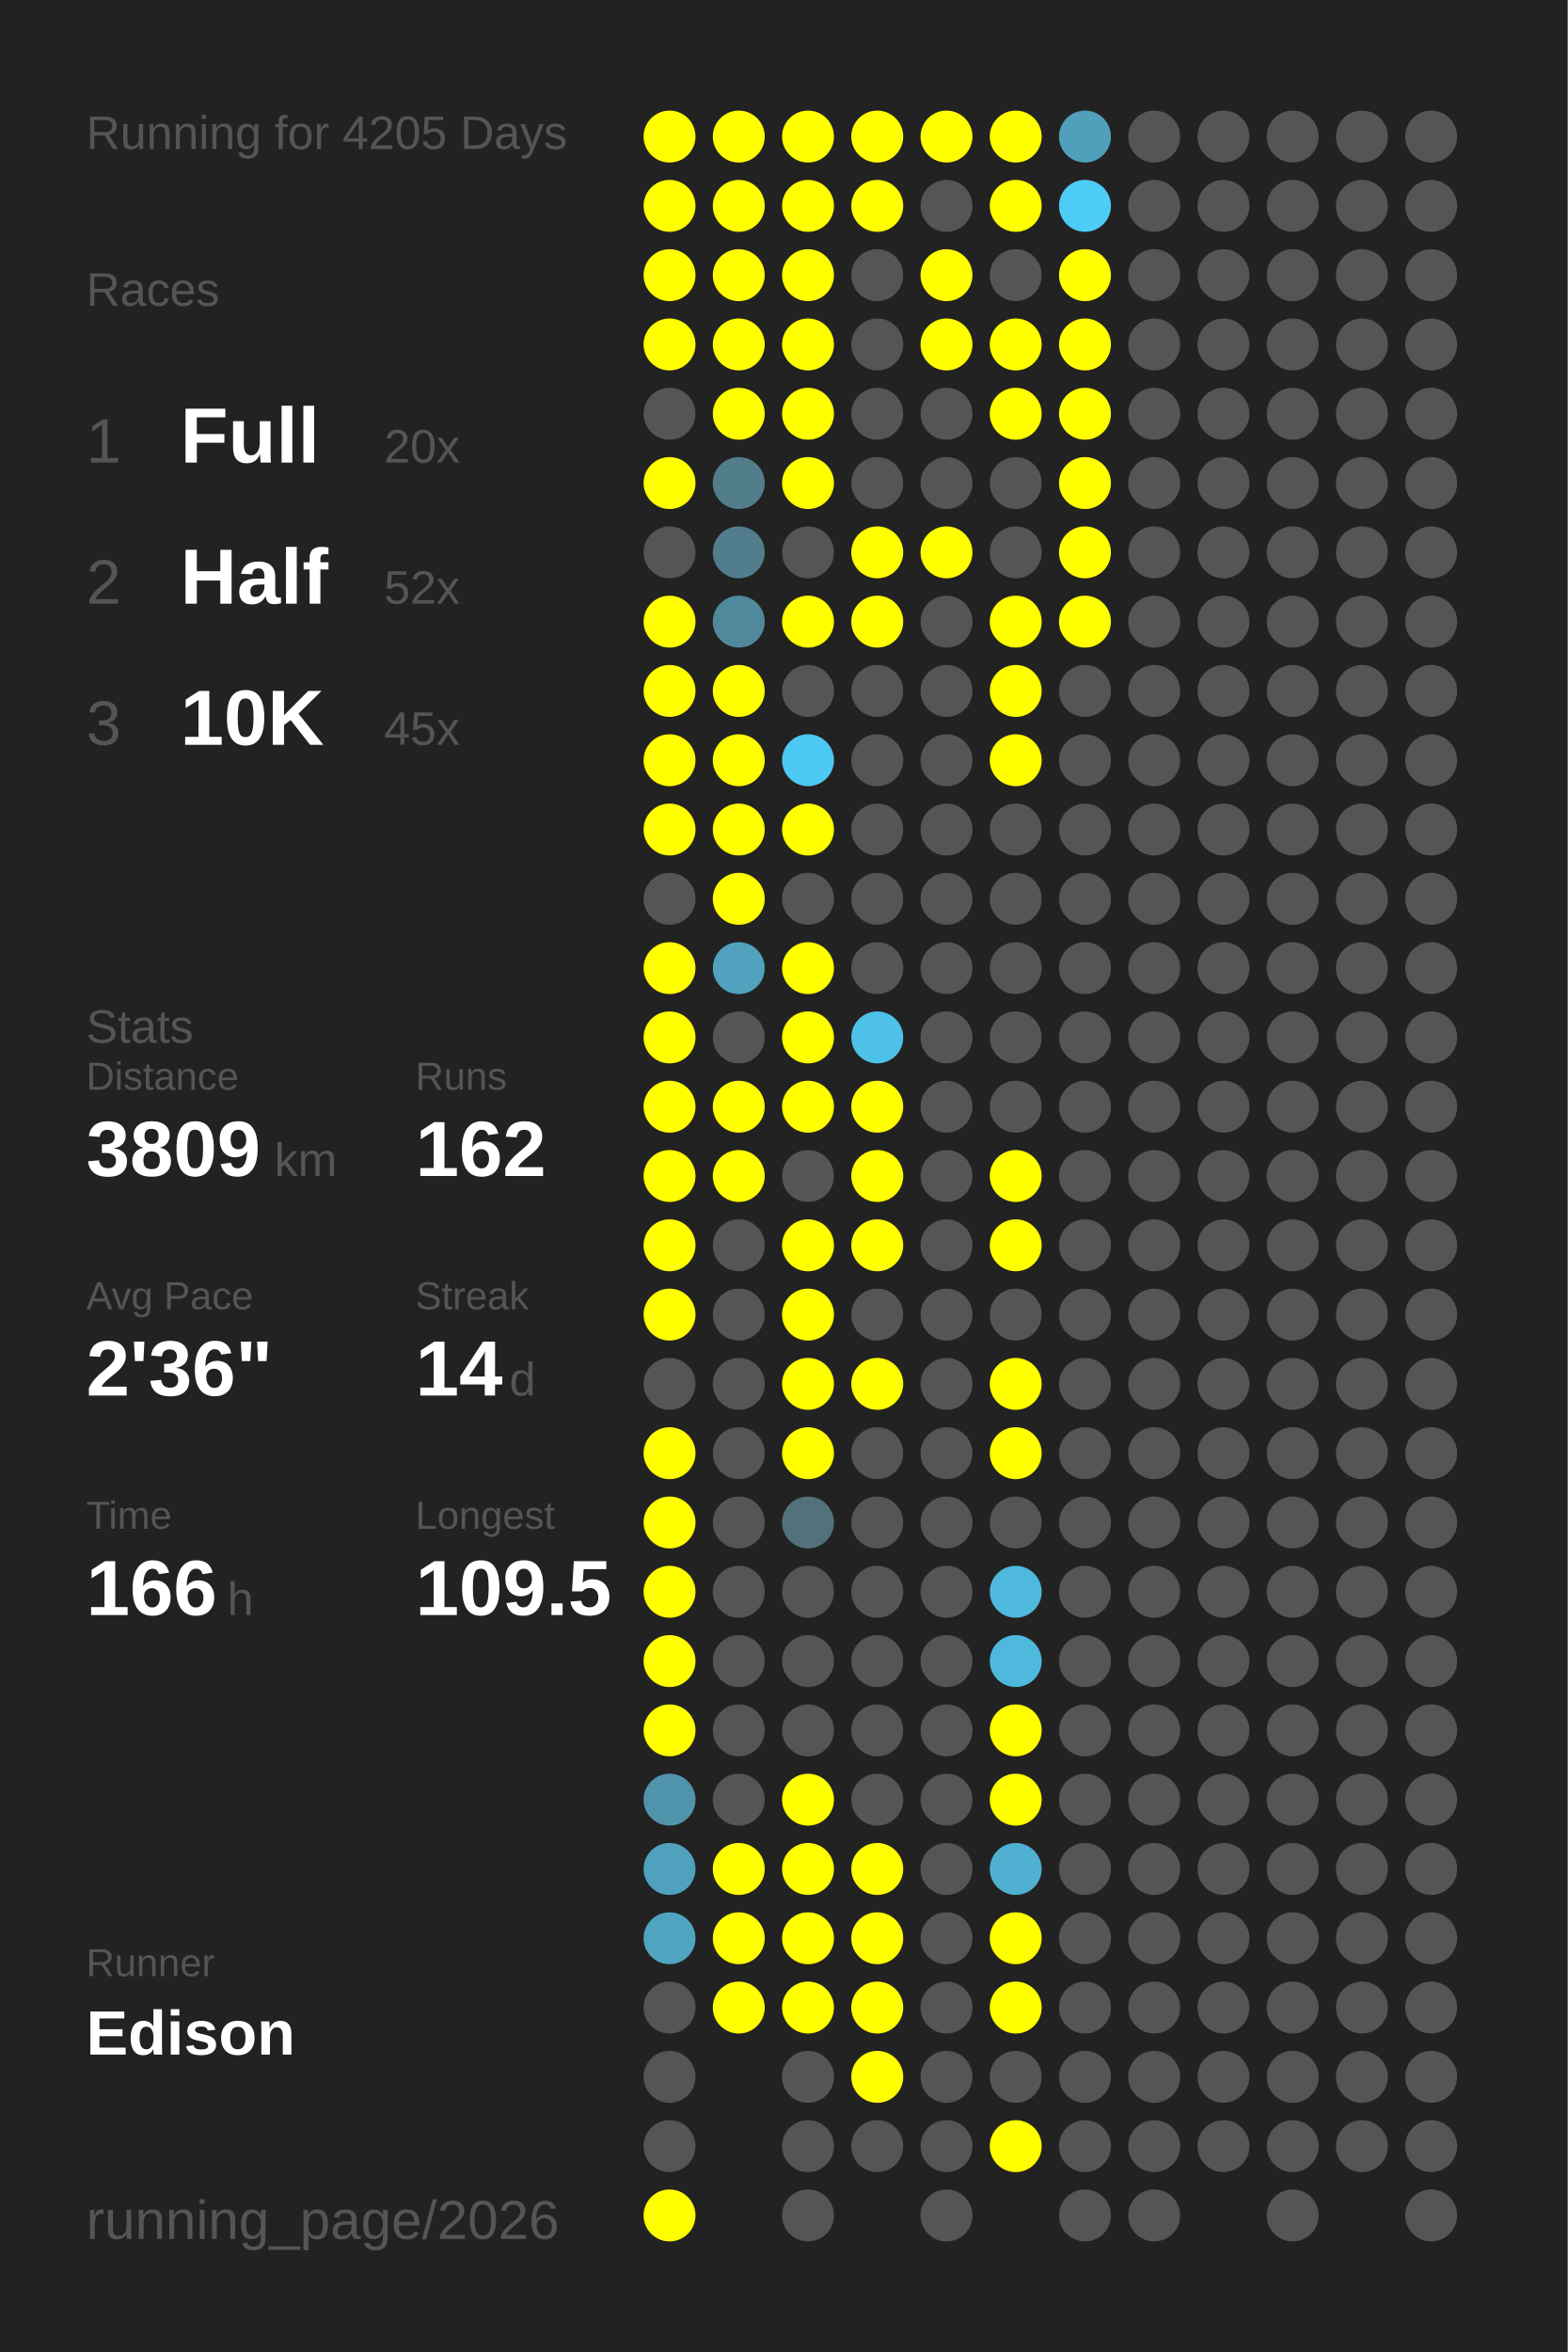
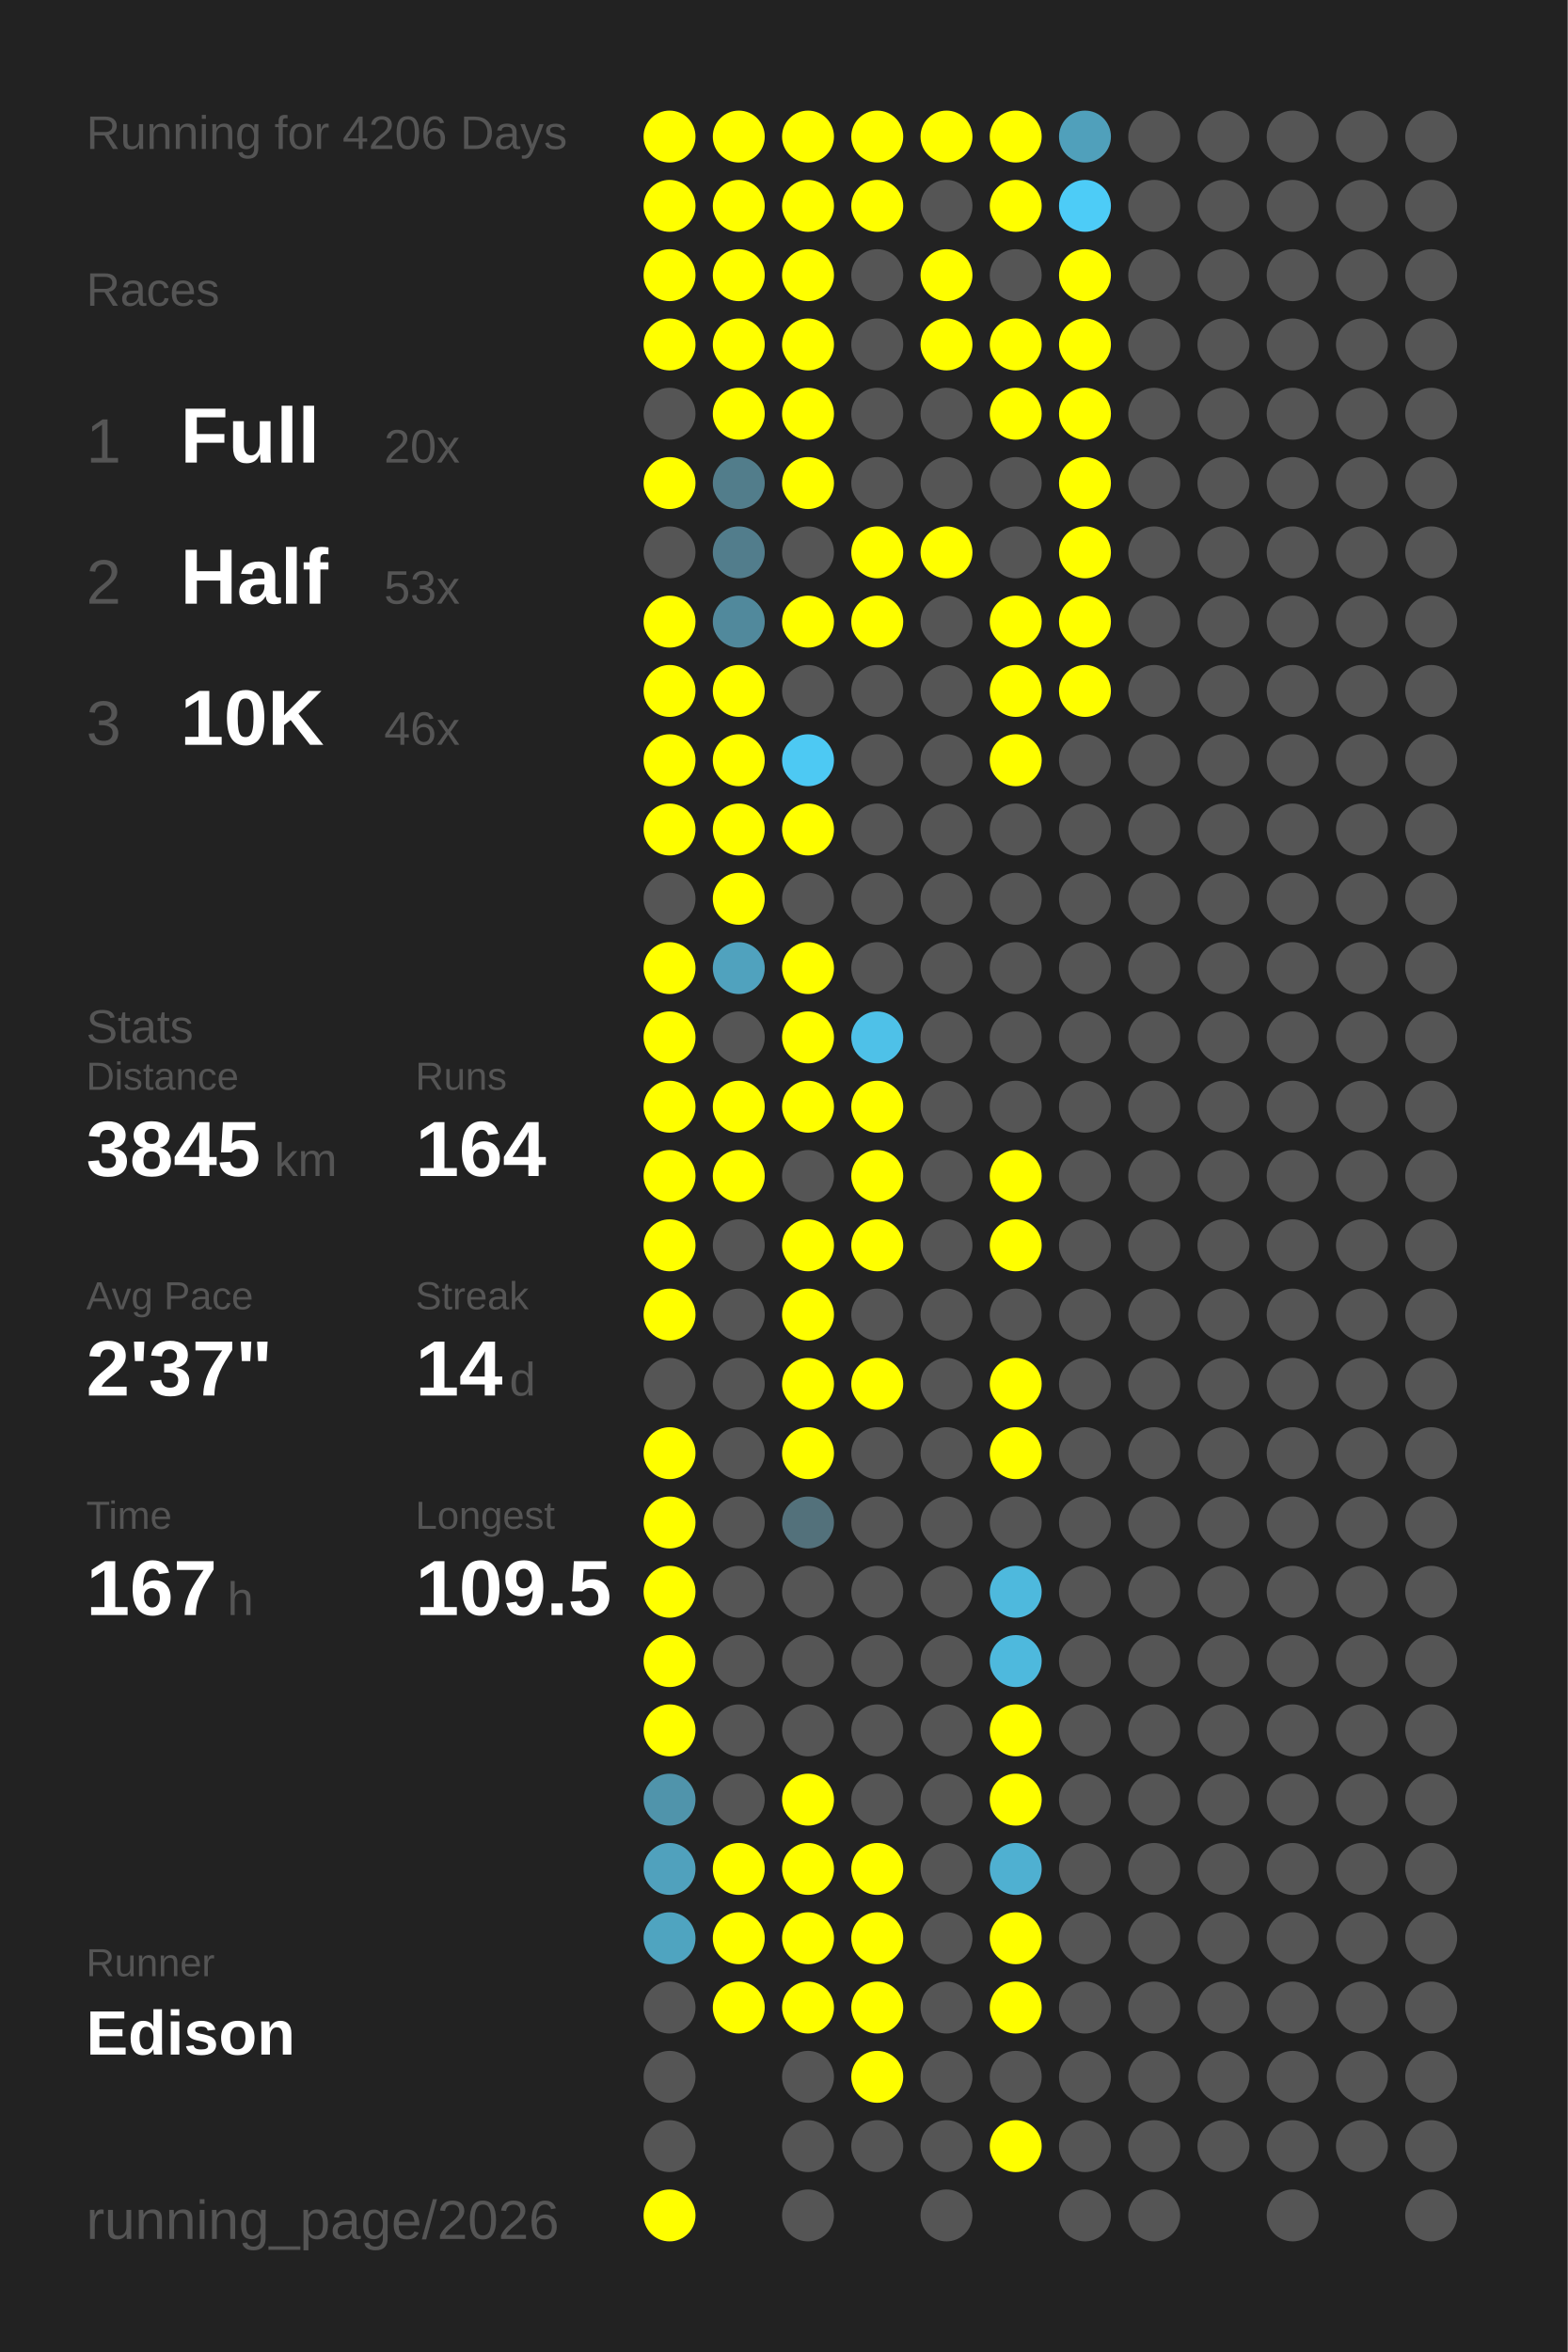
<svg xmlns="http://www.w3.org/2000/svg" baseProfile="full" height="300mm" version="1.1" viewBox="0,0,200,300" width="200mm">
  <defs />
  <rect fill="#222222" height="300" width="200" x="0" y="0" />
-   <text fill="#555555" style="font-size:6px; font-family:Arial;" x="11" y="19">Running for 4205 Days</text>
+   <text fill="#555555" style="font-size:6px; font-family:Arial;" x="11" y="19">Running for 4206 Days</text>
  <text fill="#555555" style="font-size:6px; font-family:Arial;" x="11" y="39">Races</text>
  <text fill="#555555" style="font-size:8px; font-family:Arial;" x="11" y="59">1</text>
  <text fill="#FFFFFF" style="font-size:10px; font-family:Arial; font-weight:bold;" x="23" y="59">Full</text>
  <text fill="#555555" style="font-size:6px; font-family:Arial;" x="49" y="59">20x</text>
  <text fill="#555555" style="font-size:8px; font-family:Arial;" x="11" y="77">2</text>
  <text fill="#FFFFFF" style="font-size:10px; font-family:Arial; font-weight:bold;" x="23" y="77">Half</text>
-   <text fill="#555555" style="font-size:6px; font-family:Arial;" x="49" y="77">52x</text>
+   <text fill="#555555" style="font-size:6px; font-family:Arial;" x="49" y="77">53x</text>
  <text fill="#555555" style="font-size:8px; font-family:Arial;" x="11" y="95">3</text>
  <text fill="#FFFFFF" style="font-size:10px; font-family:Arial; font-weight:bold;" x="23" y="95">10K</text>
-   <text fill="#555555" style="font-size:6px; font-family:Arial;" x="49" y="95">45x</text>
+   <text fill="#555555" style="font-size:6px; font-family:Arial;" x="49" y="95">46x</text>
  <text fill="#555555" style="font-size:6px; font-family:Arial;" x="11" y="133">Stats</text>
  <text fill="#555555" style="font-size:5px; font-family:Arial;" x="11" y="139">Distance</text>
-   <text fill="#FFFFFF" style="font-size:10px; font-family:Arial; font-weight:bold;" x="11" y="150">3809</text>
+   <text fill="#FFFFFF" style="font-size:10px; font-family:Arial; font-weight:bold;" x="11" y="150">3845</text>
  <text fill="#555555" style="font-size:6px; font-family:Arial;" x="35" y="150">km</text>
  <text fill="#555555" style="font-size:5px; font-family:Arial;" x="53" y="139">Runs</text>
-   <text fill="#FFFFFF" style="font-size:10px; font-family:Arial; font-weight:bold;" x="53" y="150">162</text>
+   <text fill="#FFFFFF" style="font-size:10px; font-family:Arial; font-weight:bold;" x="53" y="150">164</text>
  <text fill="#555555" style="font-size:5px; font-family:Arial;" x="11" y="167">Avg Pace</text>
-   <text fill="#FFFFFF" style="font-size:10px; font-family:Arial; font-weight:bold;" x="11" y="178">2'36"</text>
+   <text fill="#FFFFFF" style="font-size:10px; font-family:Arial; font-weight:bold;" x="11" y="178">2'37"</text>
  <text fill="#555555" style="font-size:5px; font-family:Arial;" x="53" y="167">Streak</text>
  <text fill="#FFFFFF" style="font-size:10px; font-family:Arial; font-weight:bold;" x="53" y="178">14</text>
  <text fill="#555555" style="font-size:6px; font-family:Arial;" x="65" y="178">d</text>
  <text fill="#555555" style="font-size:5px; font-family:Arial;" x="11" y="195">Time</text>
-   <text fill="#FFFFFF" style="font-size:10px; font-family:Arial; font-weight:bold;" x="11" y="206">166</text>
+   <text fill="#FFFFFF" style="font-size:10px; font-family:Arial; font-weight:bold;" x="11" y="206">167</text>
  <text fill="#555555" style="font-size:6px; font-family:Arial;" x="29" y="206">h</text>
  <text fill="#555555" style="font-size:5px; font-family:Arial;" x="53" y="195">Longest</text>
  <text fill="#FFFFFF" style="font-size:10px; font-family:Arial; font-weight:bold;" x="53" y="206">109.5</text>
  <text fill="#555555" style="font-size:5px; font-family:Arial;" x="11" y="252.065">Runner</text>
  <text fill="#FFFFFF" style="font-size:8px; font-family:Arial; font-weight:bold;" x="11" y="262.065">Edison</text>
  <text fill="#555555" style="font-size:7px; font-family:Arial;" x="11" y="285.581">running_page/2026</text>
  <circle cx="85.417" cy="17.419" fill="#FFFF00" r="3.312" />
  <circle cx="85.417" cy="26.258" fill="#FFFF00" r="3.312" />
  <circle cx="85.417" cy="35.097" fill="#FFFF00" r="3.312" />
  <circle cx="85.417" cy="43.935" fill="#FFFF00" r="3.312" />
  <circle cx="85.417" cy="52.774" fill="#555555" r="3.312" />
  <circle cx="85.417" cy="61.613" fill="#FFFF00" r="3.312" />
  <circle cx="85.417" cy="70.452" fill="#555555" r="3.312" />
  <circle cx="85.417" cy="79.29" fill="#FFFF00" r="3.312" />
  <circle cx="85.417" cy="88.129" fill="#FFFF00" r="3.312" />
  <circle cx="85.417" cy="96.968" fill="#FFFF00" r="3.312" />
  <circle cx="85.417" cy="105.806" fill="#FFFF00" r="3.312" />
  <circle cx="85.417" cy="114.645" fill="#555555" r="3.312" />
  <circle cx="85.417" cy="123.484" fill="#FFFF00" r="3.312" />
  <circle cx="85.417" cy="132.323" fill="#FFFF00" r="3.312" />
  <circle cx="85.417" cy="141.161" fill="#FFFF00" r="3.312" />
  <circle cx="85.417" cy="150" fill="#FFFF00" r="3.312" />
  <circle cx="85.417" cy="158.839" fill="#FFFF00" r="3.312" />
  <circle cx="85.417" cy="167.677" fill="#FFFF00" r="3.312" />
  <circle cx="85.417" cy="176.516" fill="#555555" r="3.312" />
  <circle cx="85.417" cy="185.355" fill="#FFFF00" r="3.312" />
  <circle cx="85.417" cy="194.194" fill="#FFFF00" r="3.312" />
  <circle cx="85.417" cy="203.032" fill="#FFFF00" r="3.312" />
  <circle cx="85.417" cy="211.871" fill="#FFFF00" r="3.312" />
  <circle cx="85.417" cy="220.71" fill="#FFFF00" r="3.312" />
  <circle cx="85.417" cy="229.548" fill="#5094ab" r="3.312" />
  <circle cx="85.417" cy="238.387" fill="#50a1bd" r="3.312" />
  <circle cx="85.417" cy="247.226" fill="#4fa4c0" r="3.312" />
  <circle cx="85.417" cy="256.065" fill="#555555" r="3.312" />
  <circle cx="85.417" cy="264.903" fill="#555555" r="3.312" />
  <circle cx="85.417" cy="273.742" fill="#555555" r="3.312" />
  <circle cx="85.417" cy="282.581" fill="#FFFF00" r="3.312" />
  <circle cx="94.25" cy="17.419" fill="#FFFF00" r="3.312" />
  <circle cx="94.25" cy="26.258" fill="#FFFF00" r="3.312" />
  <circle cx="94.25" cy="35.097" fill="#FFFF00" r="3.312" />
  <circle cx="94.25" cy="43.935" fill="#FFFF00" r="3.312" />
  <circle cx="94.25" cy="52.774" fill="#FFFF00" r="3.312" />
  <circle cx="94.25" cy="61.613" fill="#527d8b" r="3.312" />
  <circle cx="94.25" cy="70.452" fill="#527d8c" r="3.312" />
  <circle cx="94.25" cy="79.29" fill="#51899c" r="3.312" />
  <circle cx="94.25" cy="88.129" fill="#FFFF00" r="3.312" />
  <circle cx="94.25" cy="96.968" fill="#FFFF00" r="3.312" />
  <circle cx="94.25" cy="105.806" fill="#FFFF00" r="3.312" />
  <circle cx="94.25" cy="114.645" fill="#FFFF00" r="3.312" />
  <circle cx="94.25" cy="123.484" fill="#50a2be" r="3.312" />
  <circle cx="94.25" cy="132.323" fill="#555555" r="3.312" />
  <circle cx="94.25" cy="141.161" fill="#FFFF00" r="3.312" />
  <circle cx="94.25" cy="150" fill="#FFFF00" r="3.312" />
  <circle cx="94.25" cy="158.839" fill="#555555" r="3.312" />
  <circle cx="94.25" cy="167.677" fill="#555555" r="3.312" />
  <circle cx="94.25" cy="176.516" fill="#555555" r="3.312" />
  <circle cx="94.25" cy="185.355" fill="#555555" r="3.312" />
  <circle cx="94.25" cy="194.194" fill="#555555" r="3.312" />
  <circle cx="94.25" cy="203.032" fill="#555555" r="3.312" />
  <circle cx="94.25" cy="211.871" fill="#555555" r="3.312" />
  <circle cx="94.25" cy="220.71" fill="#555555" r="3.312" />
  <circle cx="94.25" cy="229.548" fill="#555555" r="3.312" />
  <circle cx="94.25" cy="238.387" fill="#FFFF00" r="3.312" />
  <circle cx="94.25" cy="247.226" fill="#FFFF00" r="3.312" />
  <circle cx="94.25" cy="256.065" fill="#FFFF00" r="3.312" />
  <circle cx="103.083" cy="17.419" fill="#FFFF00" r="3.312" />
  <circle cx="103.083" cy="26.258" fill="#FFFF00" r="3.312" />
  <circle cx="103.083" cy="35.097" fill="#FFFF00" r="3.312" />
  <circle cx="103.083" cy="43.935" fill="#FFFF00" r="3.312" />
  <circle cx="103.083" cy="52.774" fill="#FFFF00" r="3.312" />
  <circle cx="103.083" cy="61.613" fill="#FFFF00" r="3.312" />
  <circle cx="103.083" cy="70.452" fill="#555555" r="3.312" />
  <circle cx="103.083" cy="79.29" fill="#FFFF00" r="3.312" />
  <circle cx="103.083" cy="88.129" fill="#555555" r="3.312" />
  <circle cx="103.083" cy="96.968" fill="#4dc9f3" r="3.312" />
  <circle cx="103.083" cy="105.806" fill="#FFFF00" r="3.312" />
  <circle cx="103.083" cy="114.645" fill="#555555" r="3.312" />
  <circle cx="103.083" cy="123.484" fill="#FFFF00" r="3.312" />
  <circle cx="103.083" cy="132.323" fill="#FFFF00" r="3.312" />
  <circle cx="103.083" cy="141.161" fill="#FFFF00" r="3.312" />
  <circle cx="103.083" cy="150" fill="#555555" r="3.312" />
  <circle cx="103.083" cy="158.839" fill="#FFFF00" r="3.312" />
  <circle cx="103.083" cy="167.677" fill="#FFFF00" r="3.312" />
  <circle cx="103.083" cy="176.516" fill="#FFFF00" r="3.312" />
  <circle cx="103.083" cy="185.355" fill="#FFFF00" r="3.312" />
  <circle cx="103.083" cy="194.194" fill="#53717b" r="3.312" />
  <circle cx="103.083" cy="203.032" fill="#555555" r="3.312" />
  <circle cx="103.083" cy="211.871" fill="#555555" r="3.312" />
  <circle cx="103.083" cy="220.71" fill="#555555" r="3.312" />
  <circle cx="103.083" cy="229.548" fill="#FFFF00" r="3.312" />
  <circle cx="103.083" cy="238.387" fill="#FFFF00" r="3.312" />
  <circle cx="103.083" cy="247.226" fill="#FFFF00" r="3.312" />
  <circle cx="103.083" cy="256.065" fill="#FFFF00" r="3.312" />
  <circle cx="103.083" cy="264.903" fill="#555555" r="3.312" />
  <circle cx="103.083" cy="273.742" fill="#555555" r="3.312" />
  <circle cx="103.083" cy="282.581" fill="#555555" r="3.312" />
  <circle cx="111.917" cy="17.419" fill="#FFFF00" r="3.312" />
  <circle cx="111.917" cy="26.258" fill="#FFFF00" r="3.312" />
  <circle cx="111.917" cy="35.097" fill="#555555" r="3.312" />
  <circle cx="111.917" cy="43.935" fill="#555555" r="3.312" />
  <circle cx="111.917" cy="52.774" fill="#555555" r="3.312" />
  <circle cx="111.917" cy="61.613" fill="#555555" r="3.312" />
  <circle cx="111.917" cy="70.452" fill="#FFFF00" r="3.312" />
  <circle cx="111.917" cy="79.29" fill="#FFFF00" r="3.312" />
  <circle cx="111.917" cy="88.129" fill="#555555" r="3.312" />
  <circle cx="111.917" cy="96.968" fill="#555555" r="3.312" />
  <circle cx="111.917" cy="105.806" fill="#555555" r="3.312" />
  <circle cx="111.917" cy="114.645" fill="#555555" r="3.312" />
  <circle cx="111.917" cy="123.484" fill="#555555" r="3.312" />
  <circle cx="111.917" cy="132.323" fill="#4ec1e8" r="3.312" />
  <circle cx="111.917" cy="141.161" fill="#FFFF00" r="3.312" />
  <circle cx="111.917" cy="150" fill="#FFFF00" r="3.312" />
  <circle cx="111.917" cy="158.839" fill="#FFFF00" r="3.312" />
  <circle cx="111.917" cy="167.677" fill="#555555" r="3.312" />
  <circle cx="111.917" cy="176.516" fill="#FFFF00" r="3.312" />
  <circle cx="111.917" cy="185.355" fill="#555555" r="3.312" />
  <circle cx="111.917" cy="194.194" fill="#555555" r="3.312" />
  <circle cx="111.917" cy="203.032" fill="#555555" r="3.312" />
  <circle cx="111.917" cy="211.871" fill="#555555" r="3.312" />
  <circle cx="111.917" cy="220.71" fill="#555555" r="3.312" />
  <circle cx="111.917" cy="229.548" fill="#555555" r="3.312" />
  <circle cx="111.917" cy="238.387" fill="#FFFF00" r="3.312" />
  <circle cx="111.917" cy="247.226" fill="#FFFF00" r="3.312" />
  <circle cx="111.917" cy="256.065" fill="#FFFF00" r="3.312" />
  <circle cx="111.917" cy="264.903" fill="#FFFF00" r="3.312" />
  <circle cx="111.917" cy="273.742" fill="#555555" r="3.312" />
  <circle cx="120.75" cy="17.419" fill="#FFFF00" r="3.312" />
  <circle cx="120.75" cy="26.258" fill="#555555" r="3.312" />
  <circle cx="120.75" cy="35.097" fill="#FFFF00" r="3.312" />
  <circle cx="120.75" cy="43.935" fill="#FFFF00" r="3.312" />
  <circle cx="120.75" cy="52.774" fill="#555555" r="3.312" />
  <circle cx="120.75" cy="61.613" fill="#555555" r="3.312" />
  <circle cx="120.75" cy="70.452" fill="#FFFF00" r="3.312" />
  <circle cx="120.75" cy="79.29" fill="#555555" r="3.312" />
  <circle cx="120.75" cy="88.129" fill="#555555" r="3.312" />
  <circle cx="120.75" cy="96.968" fill="#555555" r="3.312" />
  <circle cx="120.75" cy="105.806" fill="#555555" r="3.312" />
  <circle cx="120.75" cy="114.645" fill="#555555" r="3.312" />
  <circle cx="120.75" cy="123.484" fill="#555555" r="3.312" />
  <circle cx="120.75" cy="132.323" fill="#555555" r="3.312" />
  <circle cx="120.75" cy="141.161" fill="#555555" r="3.312" />
  <circle cx="120.75" cy="150" fill="#555555" r="3.312" />
  <circle cx="120.75" cy="158.839" fill="#555555" r="3.312" />
  <circle cx="120.75" cy="167.677" fill="#555555" r="3.312" />
  <circle cx="120.75" cy="176.516" fill="#555555" r="3.312" />
  <circle cx="120.75" cy="185.355" fill="#555555" r="3.312" />
  <circle cx="120.75" cy="194.194" fill="#555555" r="3.312" />
  <circle cx="120.75" cy="203.032" fill="#555555" r="3.312" />
  <circle cx="120.75" cy="211.871" fill="#555555" r="3.312" />
  <circle cx="120.75" cy="220.71" fill="#555555" r="3.312" />
  <circle cx="120.75" cy="229.548" fill="#555555" r="3.312" />
  <circle cx="120.75" cy="238.387" fill="#555555" r="3.312" />
  <circle cx="120.75" cy="247.226" fill="#555555" r="3.312" />
  <circle cx="120.75" cy="256.065" fill="#555555" r="3.312" />
  <circle cx="120.75" cy="264.903" fill="#555555" r="3.312" />
  <circle cx="120.75" cy="273.742" fill="#555555" r="3.312" />
  <circle cx="120.75" cy="282.581" fill="#555555" r="3.312" />
  <circle cx="129.583" cy="17.419" fill="#FFFF00" r="3.312" />
  <circle cx="129.583" cy="26.258" fill="#FFFF00" r="3.312" />
  <circle cx="129.583" cy="35.097" fill="#555555" r="3.312" />
  <circle cx="129.583" cy="43.935" fill="#FFFF00" r="3.312" />
  <circle cx="129.583" cy="52.774" fill="#FFFF00" r="3.312" />
  <circle cx="129.583" cy="61.613" fill="#555555" r="3.312" />
  <circle cx="129.583" cy="70.452" fill="#555555" r="3.312" />
  <circle cx="129.583" cy="79.29" fill="#FFFF00" r="3.312" />
  <circle cx="129.583" cy="88.129" fill="#FFFF00" r="3.312" />
  <circle cx="129.583" cy="96.968" fill="#FFFF00" r="3.312" />
  <circle cx="129.583" cy="105.806" fill="#555555" r="3.312" />
  <circle cx="129.583" cy="114.645" fill="#555555" r="3.312" />
  <circle cx="129.583" cy="123.484" fill="#555555" r="3.312" />
  <circle cx="129.583" cy="132.323" fill="#555555" r="3.312" />
  <circle cx="129.583" cy="141.161" fill="#555555" r="3.312" />
  <circle cx="129.583" cy="150" fill="#FFFF00" r="3.312" />
  <circle cx="129.583" cy="158.839" fill="#FFFF00" r="3.312" />
  <circle cx="129.583" cy="167.677" fill="#555555" r="3.312" />
  <circle cx="129.583" cy="176.516" fill="#FFFF00" r="3.312" />
  <circle cx="129.583" cy="185.355" fill="#FFFF00" r="3.312" />
  <circle cx="129.583" cy="194.194" fill="#555555" r="3.312" />
  <circle cx="129.583" cy="203.032" fill="#4eb9dd" r="3.312" />
  <circle cx="129.583" cy="211.871" fill="#4eb9dd" r="3.312" />
  <circle cx="129.583" cy="220.71" fill="#FFFF00" r="3.312" />
  <circle cx="129.583" cy="229.548" fill="#FFFF00" r="3.312" />
  <circle cx="129.583" cy="238.387" fill="#4fb0d1" r="3.312" />
  <circle cx="129.583" cy="247.226" fill="#FFFF00" r="3.312" />
  <circle cx="129.583" cy="256.065" fill="#FFFF00" r="3.312" />
  <circle cx="129.583" cy="264.903" fill="#555555" r="3.312" />
  <circle cx="129.583" cy="273.742" fill="#FFFF00" r="3.312" />
  <circle cx="138.417" cy="17.419" fill="#50a0bb" r="3.312" />
  <circle cx="138.417" cy="26.258" fill="#4dccf7" r="3.312" />
  <circle cx="138.417" cy="35.097" fill="#FFFF00" r="3.312" />
  <circle cx="138.417" cy="43.935" fill="#FFFF00" r="3.312" />
  <circle cx="138.417" cy="52.774" fill="#FFFF00" r="3.312" />
  <circle cx="138.417" cy="61.613" fill="#FFFF00" r="3.312" />
  <circle cx="138.417" cy="70.452" fill="#FFFF00" r="3.312" />
  <circle cx="138.417" cy="79.29" fill="#FFFF00" r="3.312" />
-   <circle cx="138.417" cy="88.129" fill="#555555" r="3.312" />
+   <circle cx="138.417" cy="88.129" fill="#FFFF00" r="3.312" />
  <circle cx="138.417" cy="96.968" fill="#555555" r="3.312" />
  <circle cx="138.417" cy="105.806" fill="#555555" r="3.312" />
  <circle cx="138.417" cy="114.645" fill="#555555" r="3.312" />
  <circle cx="138.417" cy="123.484" fill="#555555" r="3.312" />
  <circle cx="138.417" cy="132.323" fill="#555555" r="3.312" />
  <circle cx="138.417" cy="141.161" fill="#555555" r="3.312" />
  <circle cx="138.417" cy="150" fill="#555555" r="3.312" />
  <circle cx="138.417" cy="158.839" fill="#555555" r="3.312" />
  <circle cx="138.417" cy="167.677" fill="#555555" r="3.312" />
  <circle cx="138.417" cy="176.516" fill="#555555" r="3.312" />
  <circle cx="138.417" cy="185.355" fill="#555555" r="3.312" />
  <circle cx="138.417" cy="194.194" fill="#555555" r="3.312" />
  <circle cx="138.417" cy="203.032" fill="#555555" r="3.312" />
  <circle cx="138.417" cy="211.871" fill="#555555" r="3.312" />
  <circle cx="138.417" cy="220.71" fill="#555555" r="3.312" />
  <circle cx="138.417" cy="229.548" fill="#555555" r="3.312" />
  <circle cx="138.417" cy="238.387" fill="#555555" r="3.312" />
  <circle cx="138.417" cy="247.226" fill="#555555" r="3.312" />
  <circle cx="138.417" cy="256.065" fill="#555555" r="3.312" />
  <circle cx="138.417" cy="264.903" fill="#555555" r="3.312" />
  <circle cx="138.417" cy="273.742" fill="#555555" r="3.312" />
  <circle cx="138.417" cy="282.581" fill="#555555" r="3.312" />
  <circle cx="147.25" cy="17.419" fill="#555555" r="3.312" />
  <circle cx="147.25" cy="26.258" fill="#555555" r="3.312" />
  <circle cx="147.25" cy="35.097" fill="#555555" r="3.312" />
  <circle cx="147.25" cy="43.935" fill="#555555" r="3.312" />
  <circle cx="147.25" cy="52.774" fill="#555555" r="3.312" />
  <circle cx="147.25" cy="61.613" fill="#555555" r="3.312" />
  <circle cx="147.25" cy="70.452" fill="#555555" r="3.312" />
  <circle cx="147.25" cy="79.29" fill="#555555" r="3.312" />
  <circle cx="147.25" cy="88.129" fill="#555555" r="3.312" />
  <circle cx="147.25" cy="96.968" fill="#555555" r="3.312" />
  <circle cx="147.25" cy="105.806" fill="#555555" r="3.312" />
  <circle cx="147.25" cy="114.645" fill="#555555" r="3.312" />
  <circle cx="147.25" cy="123.484" fill="#555555" r="3.312" />
  <circle cx="147.25" cy="132.323" fill="#555555" r="3.312" />
  <circle cx="147.25" cy="141.161" fill="#555555" r="3.312" />
  <circle cx="147.25" cy="150" fill="#555555" r="3.312" />
  <circle cx="147.25" cy="158.839" fill="#555555" r="3.312" />
  <circle cx="147.25" cy="167.677" fill="#555555" r="3.312" />
  <circle cx="147.25" cy="176.516" fill="#555555" r="3.312" />
  <circle cx="147.25" cy="185.355" fill="#555555" r="3.312" />
  <circle cx="147.25" cy="194.194" fill="#555555" r="3.312" />
  <circle cx="147.25" cy="203.032" fill="#555555" r="3.312" />
  <circle cx="147.25" cy="211.871" fill="#555555" r="3.312" />
  <circle cx="147.25" cy="220.71" fill="#555555" r="3.312" />
  <circle cx="147.25" cy="229.548" fill="#555555" r="3.312" />
  <circle cx="147.25" cy="238.387" fill="#555555" r="3.312" />
  <circle cx="147.25" cy="247.226" fill="#555555" r="3.312" />
  <circle cx="147.25" cy="256.065" fill="#555555" r="3.312" />
  <circle cx="147.25" cy="264.903" fill="#555555" r="3.312" />
  <circle cx="147.25" cy="273.742" fill="#555555" r="3.312" />
  <circle cx="147.25" cy="282.581" fill="#555555" r="3.312" />
  <circle cx="156.083" cy="17.419" fill="#555555" r="3.312" />
  <circle cx="156.083" cy="26.258" fill="#555555" r="3.312" />
  <circle cx="156.083" cy="35.097" fill="#555555" r="3.312" />
  <circle cx="156.083" cy="43.935" fill="#555555" r="3.312" />
  <circle cx="156.083" cy="52.774" fill="#555555" r="3.312" />
  <circle cx="156.083" cy="61.613" fill="#555555" r="3.312" />
  <circle cx="156.083" cy="70.452" fill="#555555" r="3.312" />
  <circle cx="156.083" cy="79.29" fill="#555555" r="3.312" />
  <circle cx="156.083" cy="88.129" fill="#555555" r="3.312" />
  <circle cx="156.083" cy="96.968" fill="#555555" r="3.312" />
  <circle cx="156.083" cy="105.806" fill="#555555" r="3.312" />
  <circle cx="156.083" cy="114.645" fill="#555555" r="3.312" />
  <circle cx="156.083" cy="123.484" fill="#555555" r="3.312" />
  <circle cx="156.083" cy="132.323" fill="#555555" r="3.312" />
  <circle cx="156.083" cy="141.161" fill="#555555" r="3.312" />
  <circle cx="156.083" cy="150" fill="#555555" r="3.312" />
  <circle cx="156.083" cy="158.839" fill="#555555" r="3.312" />
  <circle cx="156.083" cy="167.677" fill="#555555" r="3.312" />
  <circle cx="156.083" cy="176.516" fill="#555555" r="3.312" />
  <circle cx="156.083" cy="185.355" fill="#555555" r="3.312" />
  <circle cx="156.083" cy="194.194" fill="#555555" r="3.312" />
  <circle cx="156.083" cy="203.032" fill="#555555" r="3.312" />
  <circle cx="156.083" cy="211.871" fill="#555555" r="3.312" />
  <circle cx="156.083" cy="220.71" fill="#555555" r="3.312" />
  <circle cx="156.083" cy="229.548" fill="#555555" r="3.312" />
  <circle cx="156.083" cy="238.387" fill="#555555" r="3.312" />
  <circle cx="156.083" cy="247.226" fill="#555555" r="3.312" />
  <circle cx="156.083" cy="256.065" fill="#555555" r="3.312" />
  <circle cx="156.083" cy="264.903" fill="#555555" r="3.312" />
  <circle cx="156.083" cy="273.742" fill="#555555" r="3.312" />
  <circle cx="164.917" cy="17.419" fill="#555555" r="3.312" />
  <circle cx="164.917" cy="26.258" fill="#555555" r="3.312" />
  <circle cx="164.917" cy="35.097" fill="#555555" r="3.312" />
  <circle cx="164.917" cy="43.935" fill="#555555" r="3.312" />
  <circle cx="164.917" cy="52.774" fill="#555555" r="3.312" />
  <circle cx="164.917" cy="61.613" fill="#555555" r="3.312" />
  <circle cx="164.917" cy="70.452" fill="#555555" r="3.312" />
  <circle cx="164.917" cy="79.29" fill="#555555" r="3.312" />
  <circle cx="164.917" cy="88.129" fill="#555555" r="3.312" />
  <circle cx="164.917" cy="96.968" fill="#555555" r="3.312" />
  <circle cx="164.917" cy="105.806" fill="#555555" r="3.312" />
  <circle cx="164.917" cy="114.645" fill="#555555" r="3.312" />
  <circle cx="164.917" cy="123.484" fill="#555555" r="3.312" />
  <circle cx="164.917" cy="132.323" fill="#555555" r="3.312" />
  <circle cx="164.917" cy="141.161" fill="#555555" r="3.312" />
  <circle cx="164.917" cy="150" fill="#555555" r="3.312" />
  <circle cx="164.917" cy="158.839" fill="#555555" r="3.312" />
  <circle cx="164.917" cy="167.677" fill="#555555" r="3.312" />
  <circle cx="164.917" cy="176.516" fill="#555555" r="3.312" />
  <circle cx="164.917" cy="185.355" fill="#555555" r="3.312" />
  <circle cx="164.917" cy="194.194" fill="#555555" r="3.312" />
  <circle cx="164.917" cy="203.032" fill="#555555" r="3.312" />
  <circle cx="164.917" cy="211.871" fill="#555555" r="3.312" />
  <circle cx="164.917" cy="220.71" fill="#555555" r="3.312" />
  <circle cx="164.917" cy="229.548" fill="#555555" r="3.312" />
  <circle cx="164.917" cy="238.387" fill="#555555" r="3.312" />
  <circle cx="164.917" cy="247.226" fill="#555555" r="3.312" />
  <circle cx="164.917" cy="256.065" fill="#555555" r="3.312" />
  <circle cx="164.917" cy="264.903" fill="#555555" r="3.312" />
  <circle cx="164.917" cy="273.742" fill="#555555" r="3.312" />
  <circle cx="164.917" cy="282.581" fill="#555555" r="3.312" />
  <circle cx="173.75" cy="17.419" fill="#555555" r="3.312" />
  <circle cx="173.75" cy="26.258" fill="#555555" r="3.312" />
  <circle cx="173.75" cy="35.097" fill="#555555" r="3.312" />
  <circle cx="173.75" cy="43.935" fill="#555555" r="3.312" />
  <circle cx="173.75" cy="52.774" fill="#555555" r="3.312" />
  <circle cx="173.75" cy="61.613" fill="#555555" r="3.312" />
  <circle cx="173.75" cy="70.452" fill="#555555" r="3.312" />
  <circle cx="173.75" cy="79.29" fill="#555555" r="3.312" />
  <circle cx="173.75" cy="88.129" fill="#555555" r="3.312" />
  <circle cx="173.75" cy="96.968" fill="#555555" r="3.312" />
  <circle cx="173.75" cy="105.806" fill="#555555" r="3.312" />
  <circle cx="173.75" cy="114.645" fill="#555555" r="3.312" />
  <circle cx="173.75" cy="123.484" fill="#555555" r="3.312" />
  <circle cx="173.75" cy="132.323" fill="#555555" r="3.312" />
  <circle cx="173.75" cy="141.161" fill="#555555" r="3.312" />
  <circle cx="173.75" cy="150" fill="#555555" r="3.312" />
  <circle cx="173.75" cy="158.839" fill="#555555" r="3.312" />
  <circle cx="173.75" cy="167.677" fill="#555555" r="3.312" />
  <circle cx="173.75" cy="176.516" fill="#555555" r="3.312" />
  <circle cx="173.75" cy="185.355" fill="#555555" r="3.312" />
  <circle cx="173.75" cy="194.194" fill="#555555" r="3.312" />
  <circle cx="173.75" cy="203.032" fill="#555555" r="3.312" />
  <circle cx="173.75" cy="211.871" fill="#555555" r="3.312" />
  <circle cx="173.75" cy="220.71" fill="#555555" r="3.312" />
  <circle cx="173.75" cy="229.548" fill="#555555" r="3.312" />
  <circle cx="173.75" cy="238.387" fill="#555555" r="3.312" />
  <circle cx="173.75" cy="247.226" fill="#555555" r="3.312" />
  <circle cx="173.75" cy="256.065" fill="#555555" r="3.312" />
  <circle cx="173.75" cy="264.903" fill="#555555" r="3.312" />
  <circle cx="173.75" cy="273.742" fill="#555555" r="3.312" />
  <circle cx="182.583" cy="17.419" fill="#555555" r="3.312" />
  <circle cx="182.583" cy="26.258" fill="#555555" r="3.312" />
  <circle cx="182.583" cy="35.097" fill="#555555" r="3.312" />
  <circle cx="182.583" cy="43.935" fill="#555555" r="3.312" />
  <circle cx="182.583" cy="52.774" fill="#555555" r="3.312" />
  <circle cx="182.583" cy="61.613" fill="#555555" r="3.312" />
  <circle cx="182.583" cy="70.452" fill="#555555" r="3.312" />
  <circle cx="182.583" cy="79.29" fill="#555555" r="3.312" />
  <circle cx="182.583" cy="88.129" fill="#555555" r="3.312" />
  <circle cx="182.583" cy="96.968" fill="#555555" r="3.312" />
  <circle cx="182.583" cy="105.806" fill="#555555" r="3.312" />
  <circle cx="182.583" cy="114.645" fill="#555555" r="3.312" />
  <circle cx="182.583" cy="123.484" fill="#555555" r="3.312" />
  <circle cx="182.583" cy="132.323" fill="#555555" r="3.312" />
  <circle cx="182.583" cy="141.161" fill="#555555" r="3.312" />
  <circle cx="182.583" cy="150" fill="#555555" r="3.312" />
  <circle cx="182.583" cy="158.839" fill="#555555" r="3.312" />
  <circle cx="182.583" cy="167.677" fill="#555555" r="3.312" />
  <circle cx="182.583" cy="176.516" fill="#555555" r="3.312" />
  <circle cx="182.583" cy="185.355" fill="#555555" r="3.312" />
  <circle cx="182.583" cy="194.194" fill="#555555" r="3.312" />
  <circle cx="182.583" cy="203.032" fill="#555555" r="3.312" />
  <circle cx="182.583" cy="211.871" fill="#555555" r="3.312" />
  <circle cx="182.583" cy="220.71" fill="#555555" r="3.312" />
  <circle cx="182.583" cy="229.548" fill="#555555" r="3.312" />
  <circle cx="182.583" cy="238.387" fill="#555555" r="3.312" />
  <circle cx="182.583" cy="247.226" fill="#555555" r="3.312" />
  <circle cx="182.583" cy="256.065" fill="#555555" r="3.312" />
  <circle cx="182.583" cy="264.903" fill="#555555" r="3.312" />
  <circle cx="182.583" cy="273.742" fill="#555555" r="3.312" />
  <circle cx="182.583" cy="282.581" fill="#555555" r="3.312" />
</svg>
